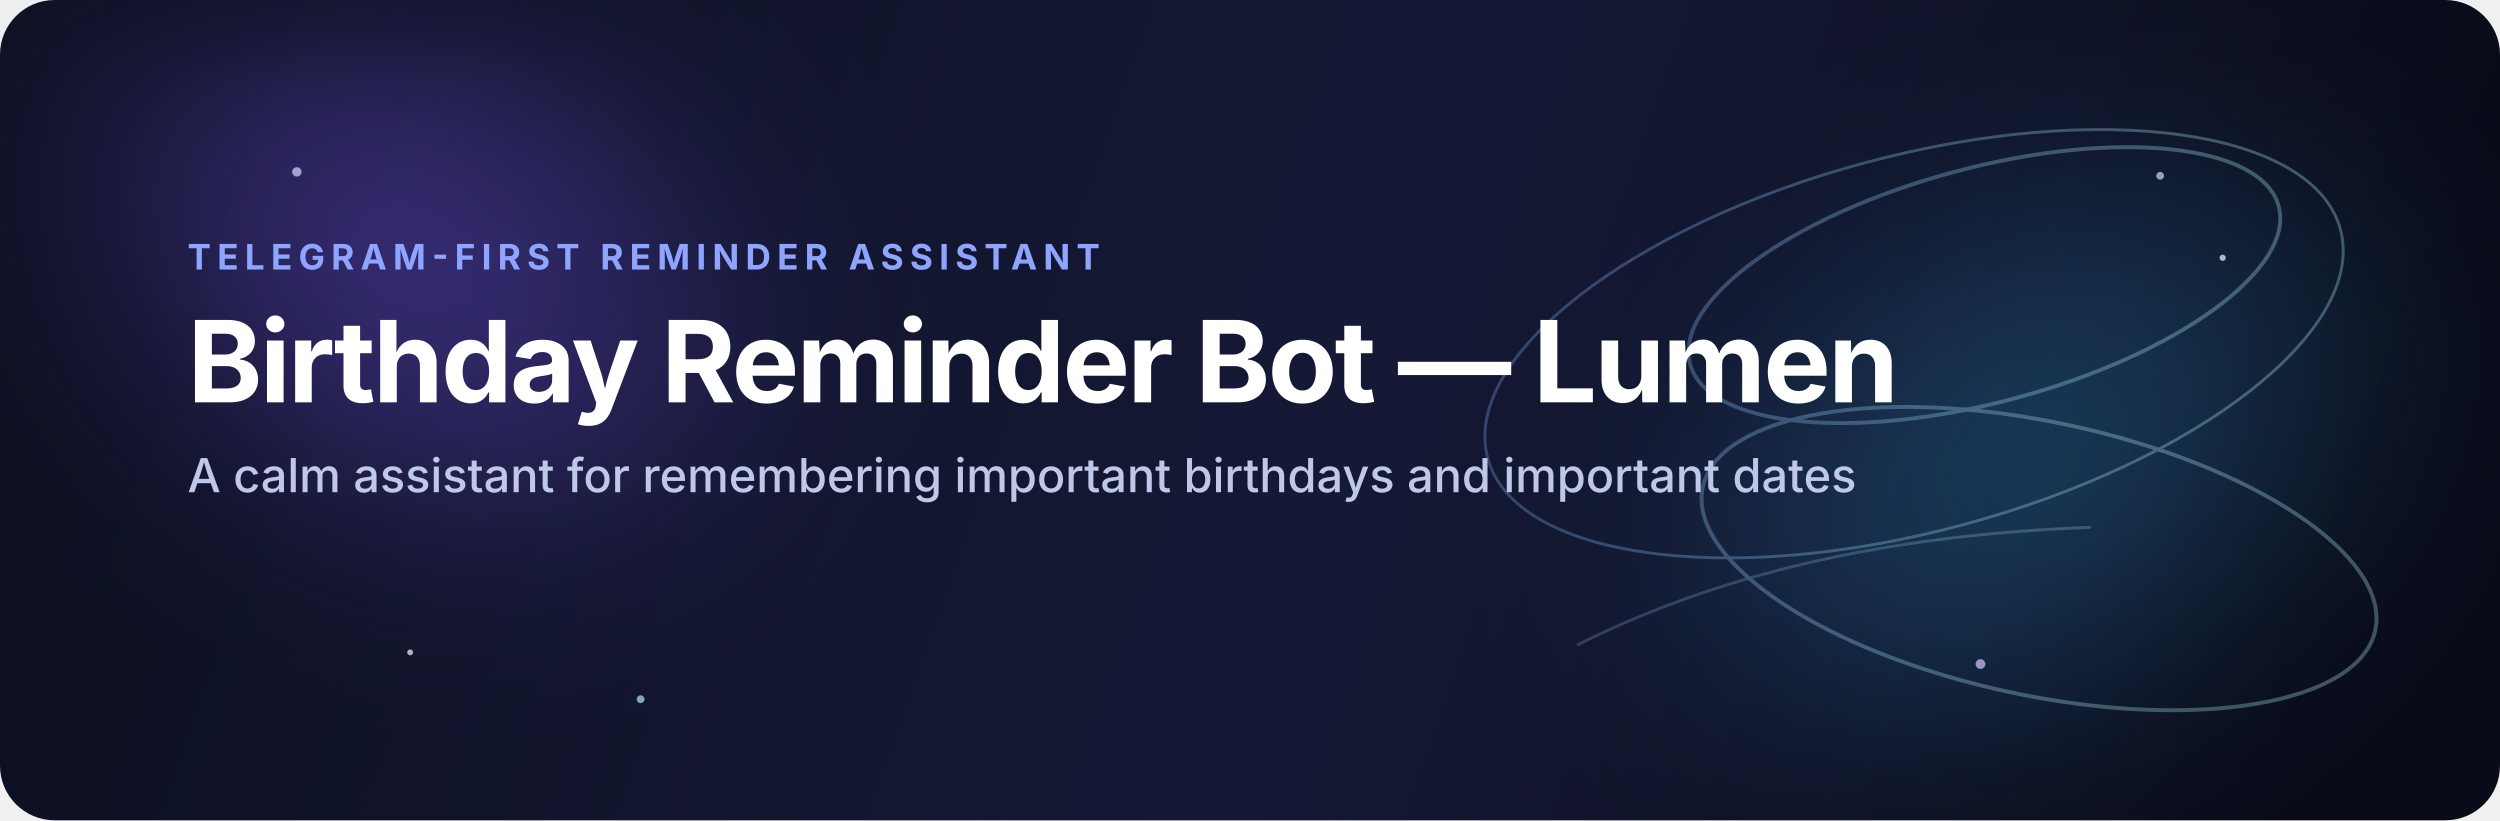
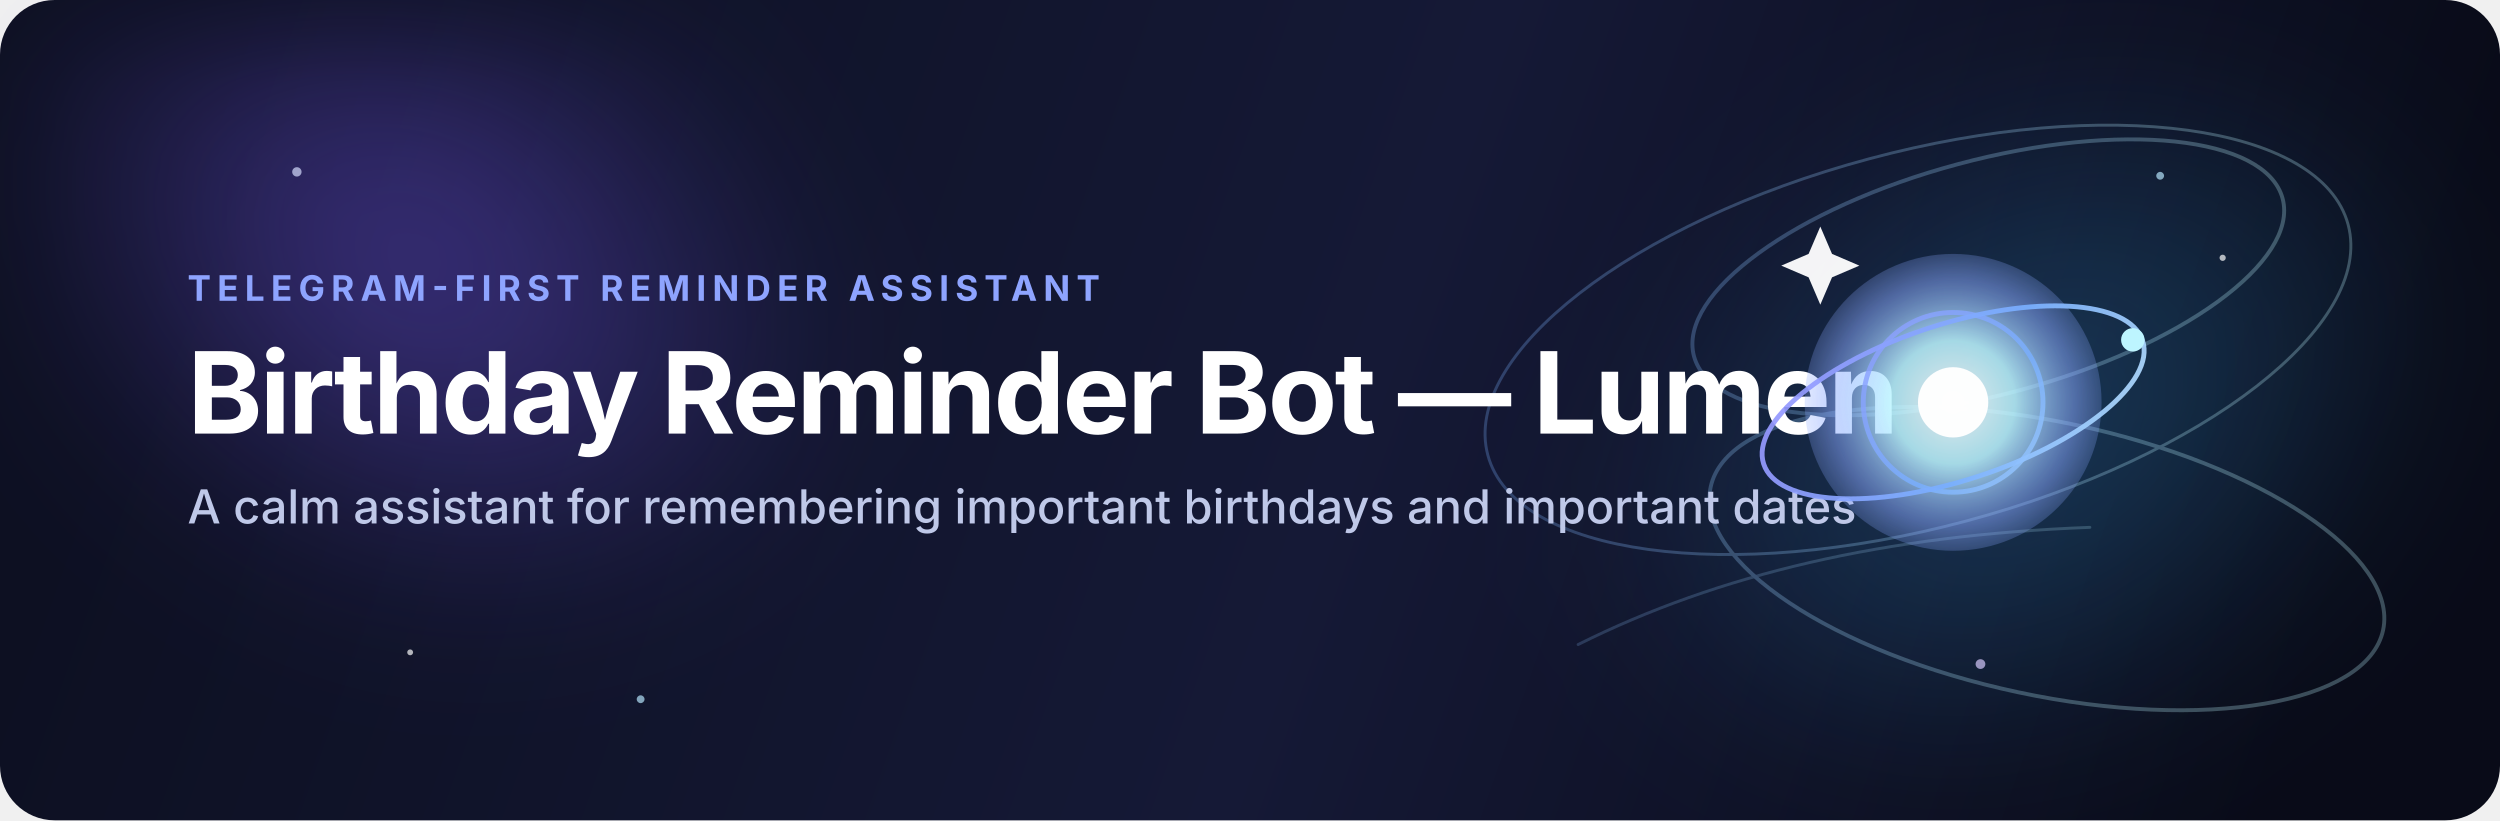
<svg xmlns="http://www.w3.org/2000/svg" width="1280" height="420" viewBox="0 0 1280 420" fill="none" role="img" aria-labelledby="title desc">
  <defs>
    <linearGradient id="bg" x1="112" y1="20" x2="1168" y2="392" gradientUnits="userSpaceOnUse">
      <stop offset="0" stop-color="#0D1022" />
      <stop offset="0.55" stop-color="#151936" />
      <stop offset="1" stop-color="#090B18" />
    </linearGradient>
    <radialGradient id="glowLeft" cx="0" cy="0" r="1" gradientUnits="userSpaceOnUse" gradientTransform="translate(212 132) rotate(32) scale(240 170)">
      <stop stop-color="#7C5CFF" stop-opacity="0.44" />
      <stop offset="1" stop-color="#7C5CFF" stop-opacity="0" />
    </radialGradient>
-     <radialGradient id="glowRight" cx="0" cy="0" r="1" gradientUnits="userSpaceOnUse" gradientTransform="translate(1040 232) rotate(145) scale(260 170)">
-       <stop stop-color="#3AB8FF" stop-opacity="0.3" />
+     <radialGradient id="glowRight" cx="0" cy="0" r="1" gradientUnits="userSpaceOnUse" gradientTransform="translate(1040 214) rotate(145) scale(250 170)">
+       <stop stop-color="#3AB8FF" stop-opacity="0.28" />
      <stop offset="1" stop-color="#3AB8FF" stop-opacity="0" />
    </radialGradient>
-     <linearGradient id="accent" x1="304" y1="76" x2="1058" y2="340" gradientUnits="userSpaceOnUse">
+     <linearGradient id="accent" x1="304" y1="76" x2="1092" y2="340" gradientUnits="userSpaceOnUse">
      <stop stop-color="#A58CFF" />
      <stop offset="0.55" stop-color="#79AFFF" />
      <stop offset="1" stop-color="#BDF5FF" />
    </linearGradient>
+     <linearGradient id="iconStroke" x1="898" y1="118" x2="1102" y2="298" gradientUnits="userSpaceOnUse">
+       <stop stop-color="#A58CFF" />
+       <stop offset="0.55" stop-color="#79AFFF" />
+       <stop offset="1" stop-color="#D6FAFF" />
+     </linearGradient>
+     <radialGradient id="iconCore" cx="0" cy="0" r="1" gradientUnits="userSpaceOnUse" gradientTransform="translate(1000 206) rotate(90) scale(90)">
+       <stop stop-color="#FFFFFF" stop-opacity="0.98" />
+       <stop offset="0.35" stop-color="#BDF5FF" stop-opacity="0.95" />
+       <stop offset="0.7" stop-color="#8AA8FF" stop-opacity="0.55" />
+       <stop offset="1" stop-color="#8AA8FF" stop-opacity="0" />
+     </radialGradient>
    <filter id="blurGlow" x="0" y="0" width="1280" height="420" filterUnits="userSpaceOnUse" color-interpolation-filters="sRGB">
      <feGaussianBlur stdDeviation="44" />
    </filter>
  </defs>
  <rect width="1280" height="420" rx="28" fill="url(#bg)" />
  <ellipse cx="212" cy="132" rx="240" ry="170" fill="url(#glowLeft)" filter="url(#blurGlow)" />
-   <ellipse cx="1040" cy="232" rx="260" ry="170" fill="url(#glowRight)" filter="url(#blurGlow)" />
+   <ellipse cx="1040" cy="214" rx="250" ry="170" fill="url(#glowRight)" filter="url(#blurGlow)" />
  <g opacity="0.68">
    <circle cx="152" cy="88" r="2.4" fill="#D7DFFF" />
    <circle cx="1106" cy="90" r="2" fill="#B8E8FF" />
    <circle cx="1138" cy="132" r="1.6" fill="#FFFFFF" />
    <circle cx="210" cy="334" r="1.5" fill="#FFFFFF" />
    <circle cx="1014" cy="340" r="2.5" fill="#D9CBFF" />
    <circle cx="328" cy="358" r="2" fill="#B8E8FF" />
  </g>
-   <g opacity="0.3">
-     <ellipse cx="1016" cy="146" rx="156" ry="60" transform="rotate(-15 1016 146)" stroke="url(#accent)" stroke-width="2" />
-     <ellipse cx="980" cy="176" rx="226" ry="96" transform="rotate(-15 980 176)" stroke="url(#accent)" stroke-width="1.5" />
-     <ellipse cx="1044" cy="286" rx="176" ry="70" transform="rotate(12 1044 286)" stroke="url(#accent)" stroke-width="2" />
+   <g opacity="0.28">
+     <ellipse cx="1018" cy="142" rx="156" ry="60" transform="rotate(-15 1018 142)" stroke="url(#accent)" stroke-width="2" />
+     <ellipse cx="982" cy="174" rx="228" ry="96" transform="rotate(-15 982 174)" stroke="url(#accent)" stroke-width="1.5" />
+     <ellipse cx="1048" cy="286" rx="176" ry="70" transform="rotate(12 1048 286)" stroke="url(#accent)" stroke-width="2" />
    <path d="M808 330C880 294 965 274 1070 270" stroke="url(#accent)" stroke-width="1.5" stroke-linecap="round" opacity="0.75" />
  </g>
  <g>
-     <text x="96" y="138" fill="#8EA4FF" font-family="Inter, Segoe UI, Arial, sans-serif" font-size="18" font-weight="700" letter-spacing="3.2">
+     <text x="96" y="154" fill="#8EA4FF" font-family="Inter, Segoe UI, Arial, sans-serif" font-size="18" font-weight="700" letter-spacing="3.2">
      TELEGRAM-FIRST REMINDER ASSISTANT
    </text>
-     <text x="96" y="206" fill="#FFFFFF" font-family="Inter, Segoe UI, Arial, sans-serif" font-size="58" font-weight="700" letter-spacing="-1.3">
+     <text x="96" y="222" fill="#FFFFFF" font-family="Inter, Segoe UI, Arial, sans-serif" font-size="58" font-weight="700" letter-spacing="-1.3">
      Birthday Reminder Bot — Lumen
    </text>
-     <text x="96" y="252" fill="#BFC8E8" font-family="Inter, Segoe UI, Arial, sans-serif" font-size="24" font-weight="500">
+     <text x="96" y="268" fill="#BFC8E8" font-family="Inter, Segoe UI, Arial, sans-serif" font-size="24" font-weight="500">
      A calm assistant for remembering important birthdays and important dates
    </text>
  </g>
+   <g>
+     <circle cx="1000" cy="206" r="76" fill="url(#iconCore)" opacity="0.9" />
+     <circle cx="1000" cy="206" r="18" fill="#FFFFFF" opacity="0.96" />
+     <circle cx="1000" cy="206" r="46" stroke="url(#iconStroke)" stroke-width="2.5" opacity="0.82" />
+     <ellipse cx="1000" cy="206" rx="102" ry="40" transform="rotate(-18 1000 206)" stroke="url(#iconStroke)" stroke-width="2.5" opacity="0.92" />
+     <circle cx="1092" cy="174" r="6" fill="#BDF5FF" />
+     <path d="M932 116L938 130L952 136L938 142L932 156L926 142L912 136L926 130L932 116Z" fill="#FFFFFF" opacity="0.95" />
+   </g>
</svg>
